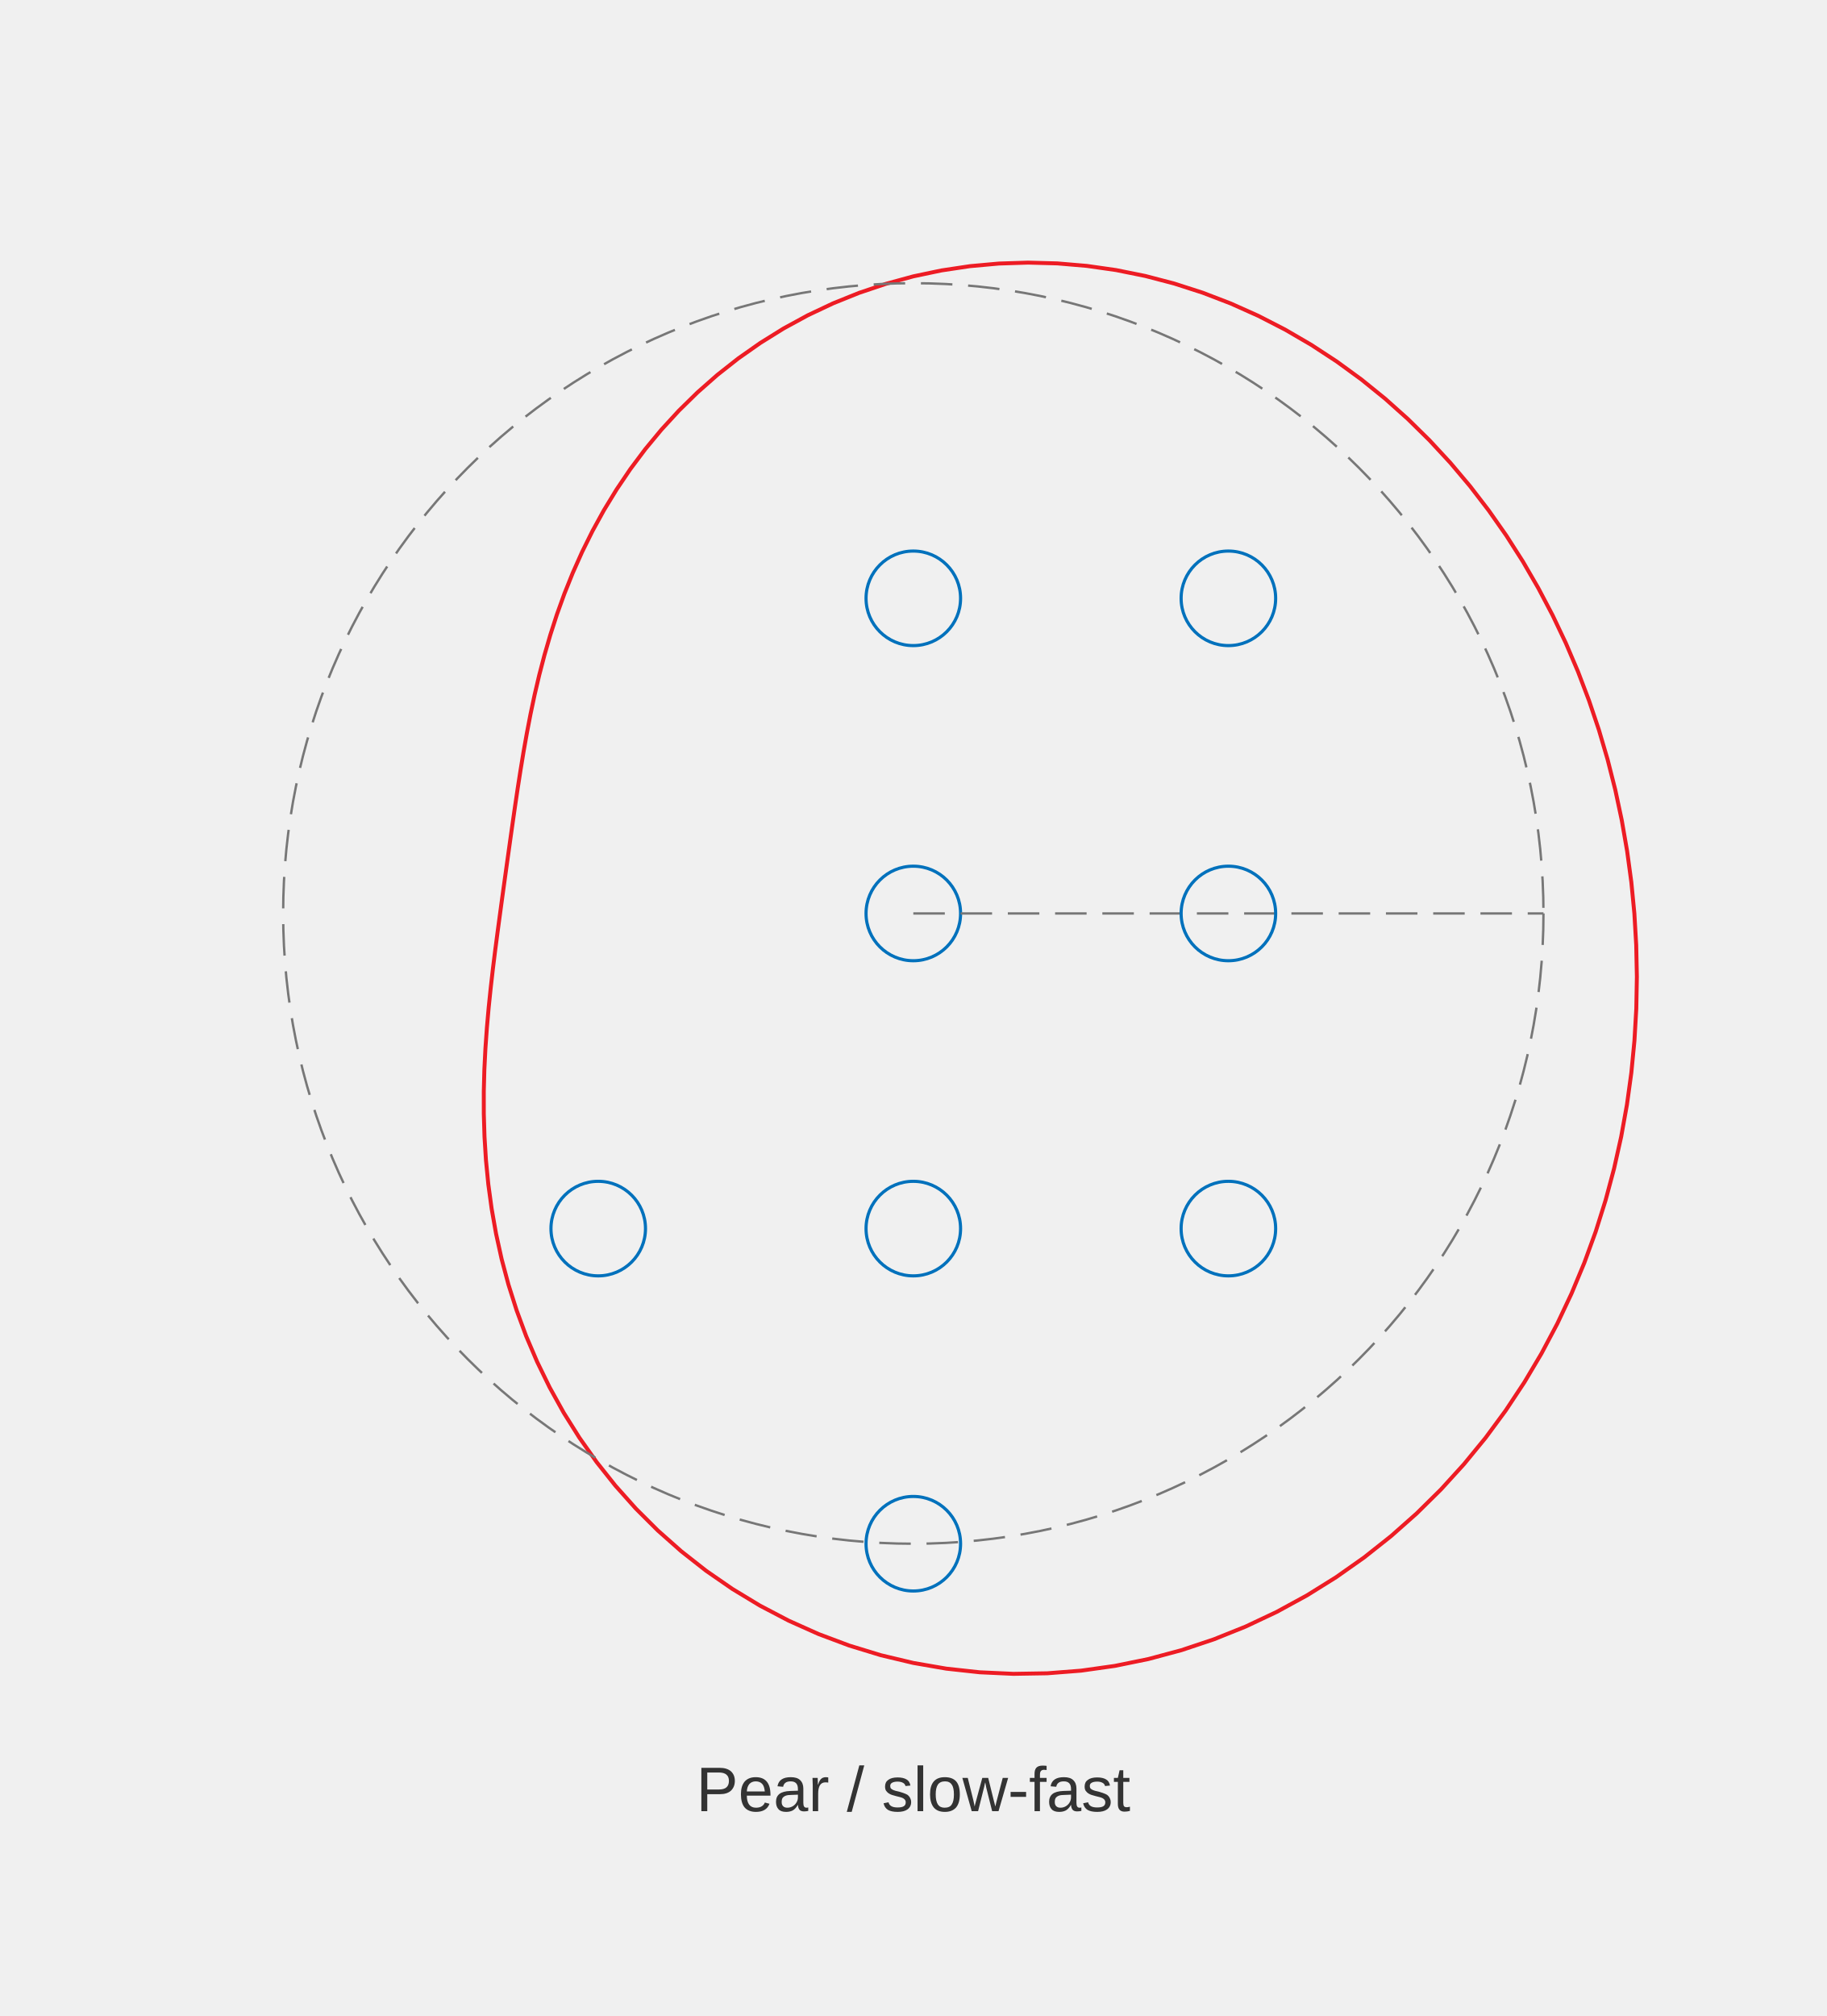
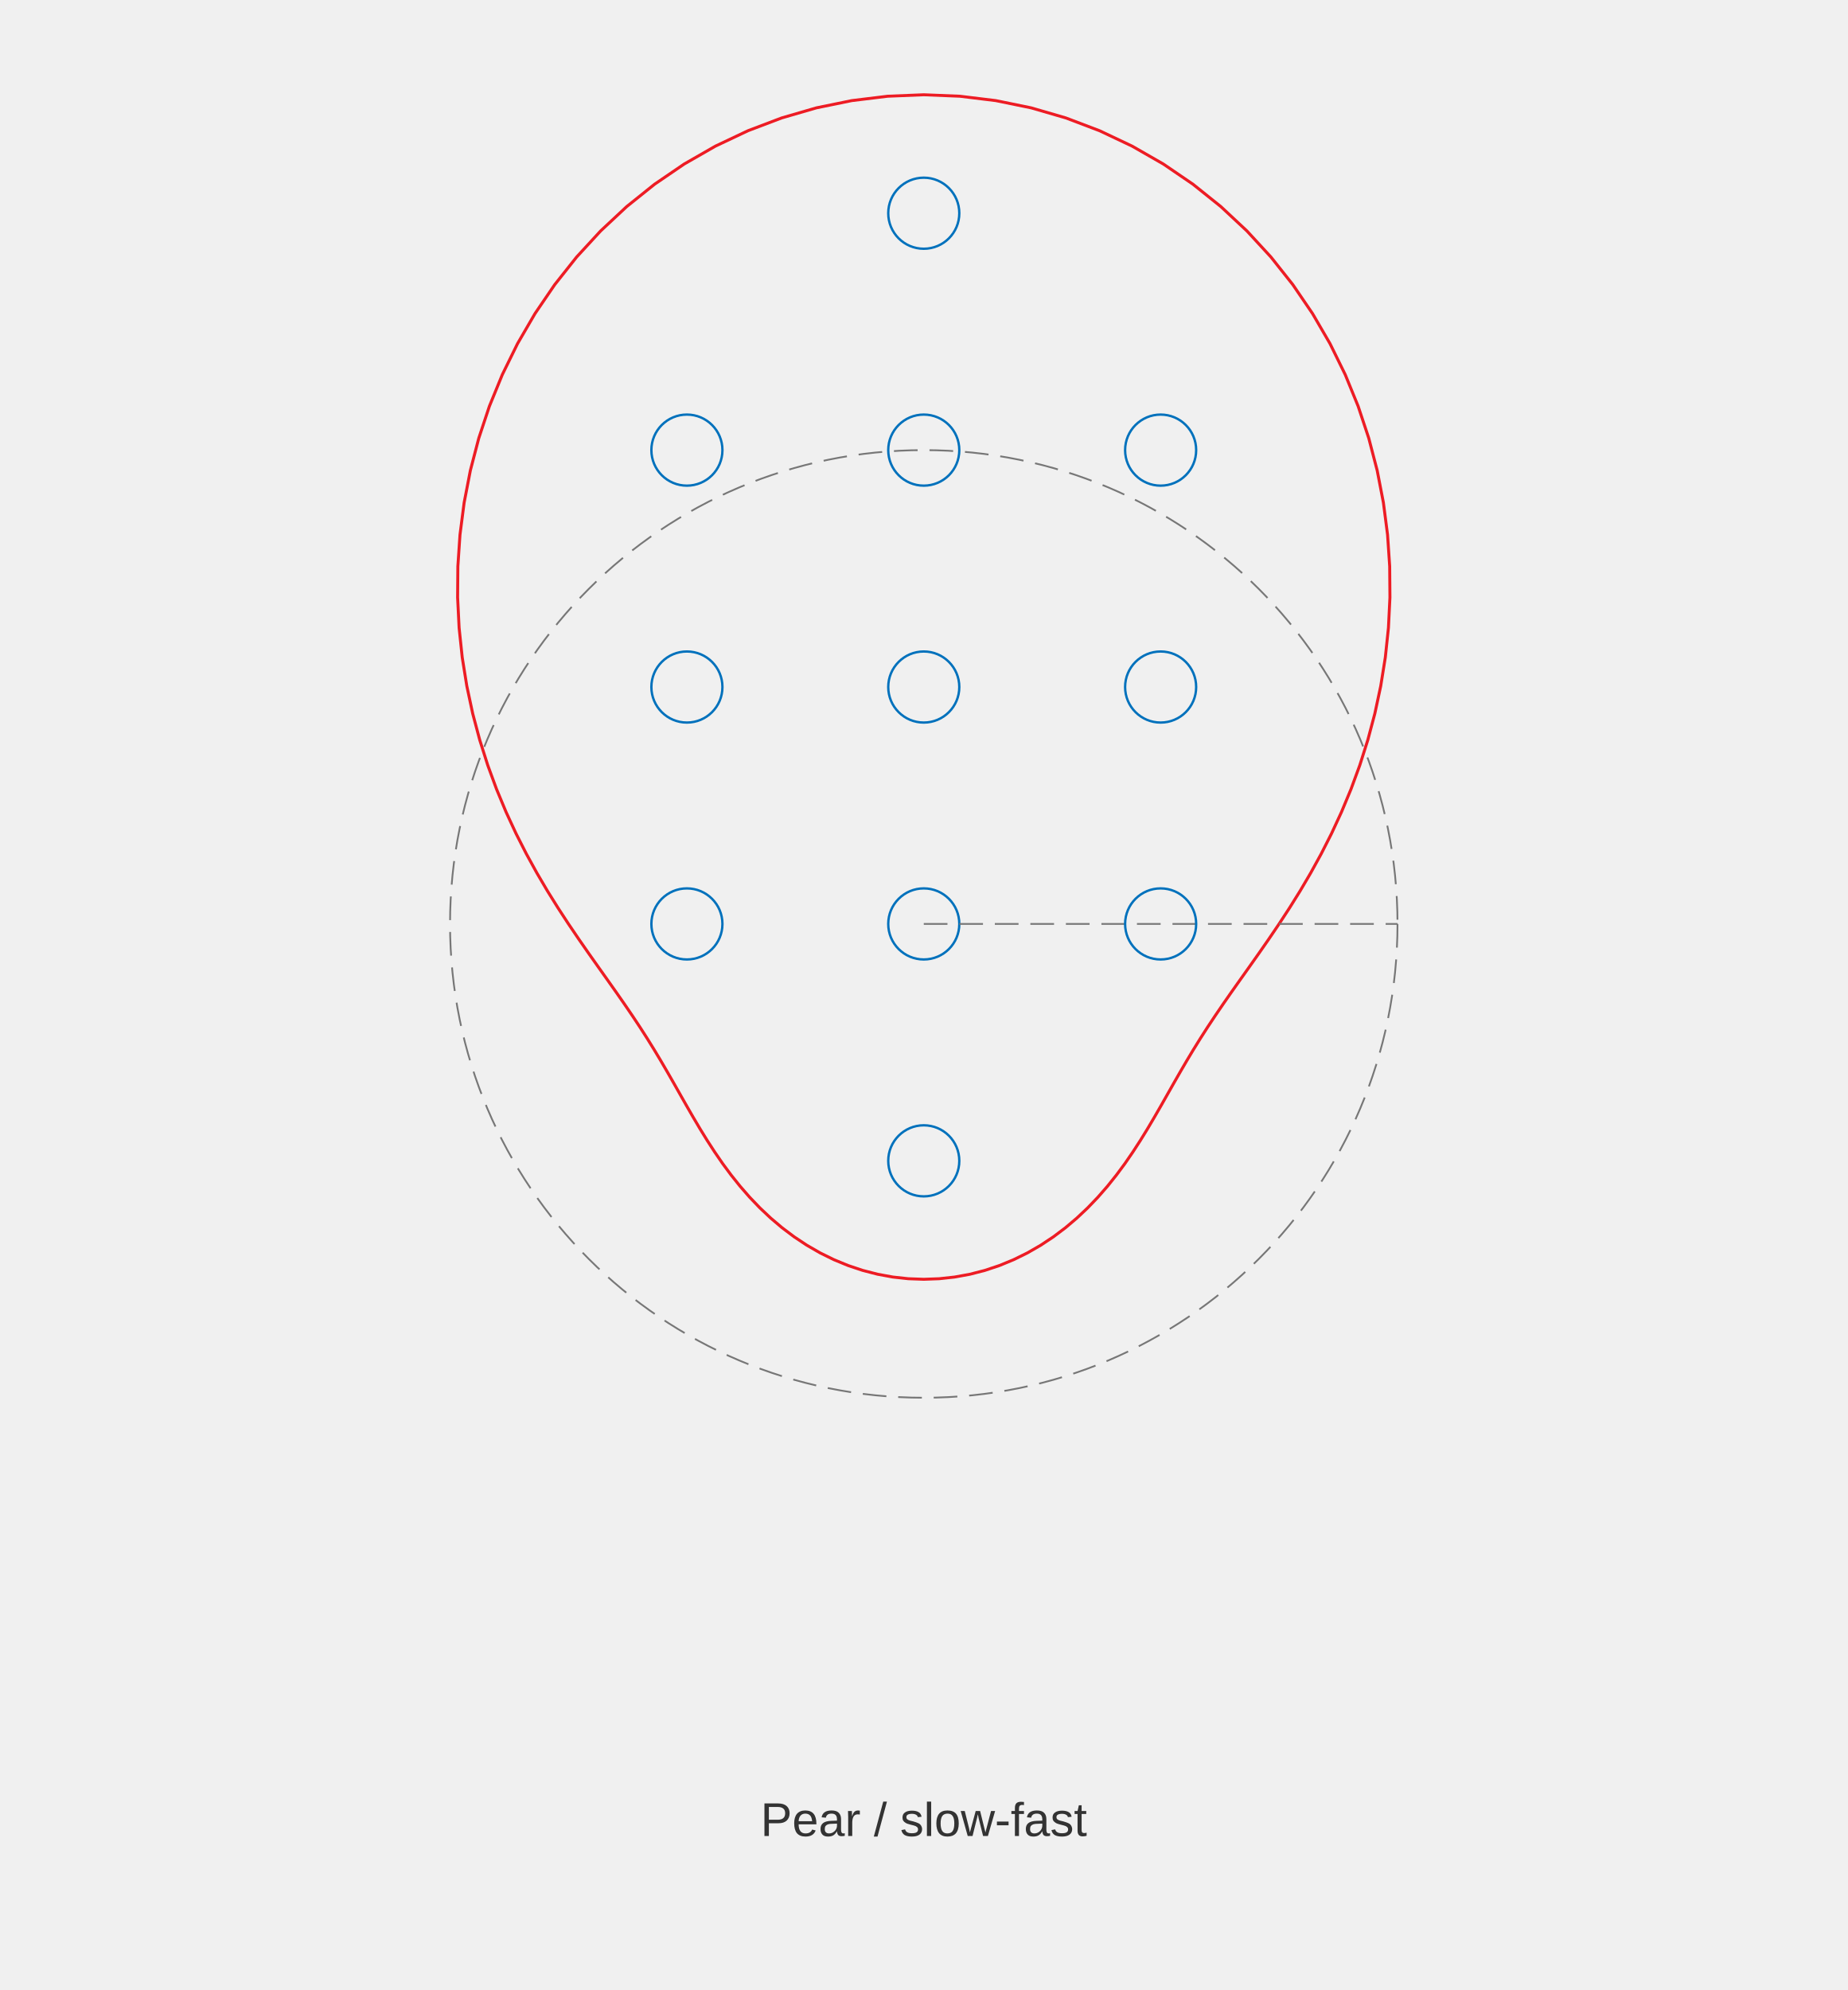
- <svg xmlns="http://www.w3.org/2000/svg" version="1.1" width="115.946mm" height="127.946mm" viewBox="0 0 115.946 127.946" data-profile-key="motionsmith-ms4n" data-grid-pitch-mm="20" data-hole-diameter-mm="6">
+ <svg xmlns="http://www.w3.org/2000/svg" version="1.1" width="156mm" height="168mm" viewBox="0 0 156 168" data-profile-key="motionsmith-ms4n" data-grid-pitch-mm="20" data-hole-diameter-mm="6">
  <defs>
    <style>
      .cut { fill: none; stroke: #ed1c24; stroke-width: 0.25; stroke-miterlimit: 10; }
      .drill { fill: none; stroke: #0071bc; stroke-width: 0.2; stroke-miterlimit: 10; }
      .score { fill: none; stroke: #777777; stroke-width: 0.15; stroke-dasharray: 2 1; }
      .label { fill: #333333; font-family: Arial, Helvetica, sans-serif; font-size: 4px; }
      .tiny { fill: #333333; font-family: Arial, Helvetica, sans-serif; font-size: 3px; }
      .paper { fill: #ffffff; stroke: none; }
    </style>
  </defs>
-   <path d="M 103.743 57.973 L 103.86 59.977 L 103.902 61.991 L 103.865 64.015 L 103.748 66.045 L 103.551 68.077 L 103.271 70.111 L 102.906 72.14 L 102.454 74.163 L 101.915 76.174 L 101.286 78.17 L 100.566 80.145 L 99.753 82.095 L 98.848 84.013 L 97.849 85.895 L 96.757 87.733 L 95.572 89.522 L 94.294 91.255 L 92.925 92.925 L 91.468 94.526 L 89.924 96.05 L 88.297 97.491 L 86.59 98.843 L 84.81 100.098 L 82.96 101.251 L 81.046 102.296 L 79.075 103.227 L 77.054 104.039 L 74.991 104.729 L 72.893 105.292 L 70.768 105.726 L 68.627 106.028 L 66.476 106.196 L 64.326 106.231 L 62.186 106.132 L 60.066 105.901 L 57.973 105.539 L 55.918 105.05 L 53.908 104.436 L 51.953 103.703 L 50.059 102.855 L 48.235 101.899 L 46.487 100.841 L 44.82 99.689 L 43.241 98.449 L 41.753 97.131 L 40.361 95.743 L 39.066 94.293 L 37.871 92.79 L 36.777 91.244 L 35.784 89.663 L 34.891 88.055 L 34.096 86.429 L 33.397 84.794 L 32.791 83.156 L 32.273 81.523 L 31.84 79.901 L 31.487 78.297 L 31.208 76.715 L 30.996 75.159 L 30.847 73.634 L 30.754 72.143 L 30.71 70.686 L 30.709 69.266 L 30.745 67.883 L 30.813 66.537 L 30.906 65.226 L 31.019 63.949 L 31.148 62.703 L 31.287 61.486 L 31.435 60.295 L 31.588 59.125 L 31.743 57.973 L 31.898 56.835 L 32.054 55.706 L 32.21 54.581 L 32.367 53.458 L 32.526 52.332 L 32.689 51.198 L 32.858 50.054 L 33.038 48.897 L 33.231 47.724 L 33.442 46.534 L 33.675 45.324 L 33.935 44.095 L 34.228 42.846 L 34.559 41.578 L 34.932 40.293 L 35.352 38.992 L 35.826 37.679 L 36.357 36.357 L 36.949 35.03 L 37.608 33.702 L 38.335 32.38 L 39.135 31.069 L 40.009 29.775 L 40.96 28.505 L 41.987 27.265 L 43.093 26.062 L 44.275 24.903 L 45.533 23.795 L 46.866 22.745 L 48.27 21.76 L 49.742 20.845 L 51.279 20.008 L 52.876 19.254 L 54.527 18.588 L 56.229 18.015 L 57.973 17.539 L 59.755 17.164 L 61.567 16.892 L 63.403 16.726 L 65.256 16.667 L 67.119 16.717 L 68.985 16.875 L 70.847 17.141 L 72.699 17.515 L 74.533 17.995 L 76.343 18.578 L 78.125 19.262 L 79.871 20.044 L 81.578 20.921 L 83.239 21.889 L 84.852 22.944 L 86.412 24.081 L 87.915 25.297 L 89.359 26.587 L 90.741 27.947 L 92.06 29.371 L 93.313 30.856 L 94.498 32.398 L 95.616 33.992 L 96.665 35.634 L 97.644 37.322 L 98.554 39.05 L 99.393 40.816 L 100.162 42.618 L 100.86 44.451 L 101.488 46.313 L 102.044 48.203 L 102.529 50.117 L 102.942 52.053 L 103.282 54.009 L 103.55 55.983 Z" class="cut cam-outline" data-cam-key="pear" data-base-radius-mm="40" data-eccentricity-mm="20" />
-   <circle cx="57.973" cy="57.973" r="3" class="drill axle-hole" data-hole-role="axle" data-hole-diameter-mm="6" />
-   <line x1="57.973" y1="57.973" x2="97.973" y2="57.973" class="score cam-base-radius" />
-   <circle cx="57.973" cy="57.973" r="40" class="score cam-base-circle" />
-   <circle cx="57.973" cy="37.973" r="3" class="drill linkage-hole bracket-hole crank-hole handle-hole" data-hole-role="linkage-bracket-crank-handle" data-attachment-kinds="linkage bracket crank handle" data-hole-diameter-mm="6" data-hole-index="0" data-hole-x-offset-mm="0" data-hole-y-offset-mm="-20" />
-   <circle cx="77.973" cy="57.973" r="3" class="drill linkage-hole bracket-hole crank-hole handle-hole" data-hole-role="linkage-bracket-crank-handle" data-attachment-kinds="linkage bracket crank handle" data-hole-diameter-mm="6" data-hole-index="1" data-hole-x-offset-mm="20" data-hole-y-offset-mm="0" />
-   <circle cx="57.973" cy="77.973" r="3" class="drill linkage-hole bracket-hole crank-hole handle-hole" data-hole-role="linkage-bracket-crank-handle" data-attachment-kinds="linkage bracket crank handle" data-hole-diameter-mm="6" data-hole-index="2" data-hole-x-offset-mm="0" data-hole-y-offset-mm="20" />
-   <circle cx="77.973" cy="37.973" r="3" class="drill linkage-hole bracket-hole crank-hole handle-hole" data-hole-role="linkage-bracket-crank-handle" data-attachment-kinds="linkage bracket crank handle" data-hole-diameter-mm="6" data-hole-index="3" data-hole-x-offset-mm="20" data-hole-y-offset-mm="-20" />
-   <circle cx="37.973" cy="77.973" r="3" class="drill linkage-hole bracket-hole crank-hole handle-hole" data-hole-role="linkage-bracket-crank-handle" data-attachment-kinds="linkage bracket crank handle" data-hole-diameter-mm="6" data-hole-index="4" data-hole-x-offset-mm="-20" data-hole-y-offset-mm="20" />
-   <circle cx="77.973" cy="77.973" r="3" class="drill linkage-hole bracket-hole crank-hole handle-hole" data-hole-role="linkage-bracket-crank-handle" data-attachment-kinds="linkage bracket crank handle" data-hole-diameter-mm="6" data-hole-index="5" data-hole-x-offset-mm="20" data-hole-y-offset-mm="20" />
-   <circle cx="57.973" cy="97.973" r="3" class="drill linkage-hole bracket-hole crank-hole handle-hole" data-hole-role="linkage-bracket-crank-handle" data-attachment-kinds="linkage bracket crank handle" data-hole-diameter-mm="6" data-hole-index="6" data-hole-x-offset-mm="0" data-hole-y-offset-mm="40" />
-   <text x="57.973" y="114.946" class="label" text-anchor="middle">Pear / slow-fast</text>
+   <path d="M 78 8 L 81.051 8.124 L 84.081 8.494 L 87.07 9.106 L 89.998 9.957 L 92.845 11.037 L 95.594 12.338 L 98.227 13.847 L 100.729 15.553 L 103.084 17.441 L 105.282 19.494 L 107.31 21.696 L 109.16 24.029 L 110.826 26.474 L 112.302 29.012 L 113.585 31.624 L 114.676 34.292 L 115.574 36.995 L 116.284 39.716 L 116.81 42.437 L 117.16 45.141 L 117.34 47.813 L 117.361 50.439 L 117.234 53.005 L 116.971 55.5 L 116.584 57.914 L 116.087 60.24 L 115.493 62.47 L 114.817 64.6 L 114.072 66.627 L 113.272 68.549 L 112.43 70.367 L 111.558 72.083 L 110.669 73.699 L 109.774 75.22 L 108.881 76.652 L 108 78 L 107.138 79.272 L 106.301 80.476 L 105.493 81.62 L 104.718 82.711 L 103.977 83.759 L 103.272 84.772 L 102.601 85.757 L 101.961 86.721 L 101.351 87.672 L 100.766 88.616 L 100.201 89.557 L 99.651 90.5 L 99.108 91.447 L 98.567 92.402 L 98.022 93.363 L 97.463 94.332 L 96.887 95.306 L 96.284 96.284 L 95.65 97.262 L 94.98 98.236 L 94.267 99.199 L 93.508 100.148 L 92.7 101.074 L 91.84 101.971 L 90.927 102.832 L 89.961 103.65 L 88.942 104.417 L 87.873 105.126 L 86.756 105.77 L 85.594 106.342 L 84.393 106.837 L 83.157 107.25 L 81.894 107.575 L 80.608 107.81 L 79.308 107.952 L 78 108 L 76.692 107.952 L 75.392 107.81 L 74.106 107.575 L 72.843 107.25 L 71.607 106.837 L 70.406 106.342 L 69.244 105.77 L 68.127 105.126 L 67.058 104.417 L 66.039 103.65 L 65.073 102.832 L 64.16 101.971 L 63.3 101.074 L 62.492 100.148 L 61.733 99.199 L 61.02 98.236 L 60.35 97.262 L 59.716 96.284 L 59.113 95.306 L 58.537 94.332 L 57.978 93.363 L 57.433 92.402 L 56.892 91.447 L 56.349 90.5 L 55.799 89.557 L 55.234 88.616 L 54.649 87.672 L 54.039 86.721 L 53.399 85.757 L 52.728 84.772 L 52.023 83.759 L 51.282 82.711 L 50.507 81.62 L 49.699 80.476 L 48.862 79.272 L 48 78 L 47.119 76.652 L 46.226 75.22 L 45.331 73.699 L 44.442 72.083 L 43.57 70.367 L 42.728 68.549 L 41.928 66.627 L 41.183 64.6 L 40.507 62.47 L 39.913 60.24 L 39.416 57.914 L 39.029 55.5 L 38.766 53.005 L 38.639 50.439 L 38.66 47.813 L 38.84 45.141 L 39.19 42.437 L 39.716 39.716 L 40.426 36.995 L 41.324 34.292 L 42.415 31.624 L 43.698 29.012 L 45.174 26.474 L 46.84 24.029 L 48.69 21.696 L 50.718 19.494 L 52.916 17.441 L 55.271 15.553 L 57.773 13.847 L 60.406 12.338 L 63.155 11.037 L 66.002 9.957 L 68.93 9.106 L 71.919 8.494 L 74.949 8.124 Z" class="cut cam-outline" data-cam-key="pear" data-base-radius-mm="40" data-eccentricity-mm="20" data-cam-lobes="1" data-profile-harmonic="0.5" data-rise-deg="150" data-high-dwell-deg="45" data-return-deg="75" data-physical-cam-preset="pear" data-profile-source="automataii.domain.mechanisms.cam.profile.build_pear_cam_profile_from_params" data-profile-sample-count="144" />
+   <circle cx="78" cy="78" r="3" class="drill axle-hole" data-hole-role="axle" data-hole-diameter-mm="6" />
+   <line x1="78" y1="78" x2="118" y2="78" class="score cam-base-radius" />
+   <circle cx="78" cy="78" r="40" class="score cam-base-circle" />
+   <circle cx="78" cy="58" r="3" class="drill linkage-hole bracket-hole crank-hole handle-hole" data-hole-role="linkage-bracket-crank-handle" data-attachment-kinds="linkage bracket crank handle" data-hole-diameter-mm="6" data-hole-index="0" data-hole-x-offset-mm="0" data-hole-y-offset-mm="-20" />
+   <circle cx="58" cy="78" r="3" class="drill linkage-hole bracket-hole crank-hole handle-hole" data-hole-role="linkage-bracket-crank-handle" data-attachment-kinds="linkage bracket crank handle" data-hole-diameter-mm="6" data-hole-index="1" data-hole-x-offset-mm="-20" data-hole-y-offset-mm="0" />
+   <circle cx="98" cy="78" r="3" class="drill linkage-hole bracket-hole crank-hole handle-hole" data-hole-role="linkage-bracket-crank-handle" data-attachment-kinds="linkage bracket crank handle" data-hole-diameter-mm="6" data-hole-index="2" data-hole-x-offset-mm="20" data-hole-y-offset-mm="0" />
+   <circle cx="78" cy="98" r="3" class="drill linkage-hole bracket-hole crank-hole handle-hole" data-hole-role="linkage-bracket-crank-handle" data-attachment-kinds="linkage bracket crank handle" data-hole-diameter-mm="6" data-hole-index="3" data-hole-x-offset-mm="0" data-hole-y-offset-mm="20" />
+   <circle cx="58" cy="58" r="3" class="drill linkage-hole bracket-hole crank-hole handle-hole" data-hole-role="linkage-bracket-crank-handle" data-attachment-kinds="linkage bracket crank handle" data-hole-diameter-mm="6" data-hole-index="4" data-hole-x-offset-mm="-20" data-hole-y-offset-mm="-20" />
+   <circle cx="98" cy="58" r="3" class="drill linkage-hole bracket-hole crank-hole handle-hole" data-hole-role="linkage-bracket-crank-handle" data-attachment-kinds="linkage bracket crank handle" data-hole-diameter-mm="6" data-hole-index="5" data-hole-x-offset-mm="20" data-hole-y-offset-mm="-20" />
+   <circle cx="78" cy="38" r="3" class="drill linkage-hole bracket-hole crank-hole handle-hole" data-hole-role="linkage-bracket-crank-handle" data-attachment-kinds="linkage bracket crank handle" data-hole-diameter-mm="6" data-hole-index="6" data-hole-x-offset-mm="0" data-hole-y-offset-mm="-40" />
+   <circle cx="58" cy="38" r="3" class="drill linkage-hole bracket-hole crank-hole handle-hole" data-hole-role="linkage-bracket-crank-handle" data-attachment-kinds="linkage bracket crank handle" data-hole-diameter-mm="6" data-hole-index="7" data-hole-x-offset-mm="-20" data-hole-y-offset-mm="-40" />
+   <circle cx="98" cy="38" r="3" class="drill linkage-hole bracket-hole crank-hole handle-hole" data-hole-role="linkage-bracket-crank-handle" data-attachment-kinds="linkage bracket crank handle" data-hole-diameter-mm="6" data-hole-index="8" data-hole-x-offset-mm="20" data-hole-y-offset-mm="-40" />
+   <circle cx="78" cy="18" r="3" class="drill linkage-hole bracket-hole crank-hole handle-hole" data-hole-role="linkage-bracket-crank-handle" data-attachment-kinds="linkage bracket crank handle" data-hole-diameter-mm="6" data-hole-index="9" data-hole-x-offset-mm="0" data-hole-y-offset-mm="-60" />
+   <text x="78" y="155" class="label" text-anchor="middle">Pear / slow-fast</text>
</svg>
